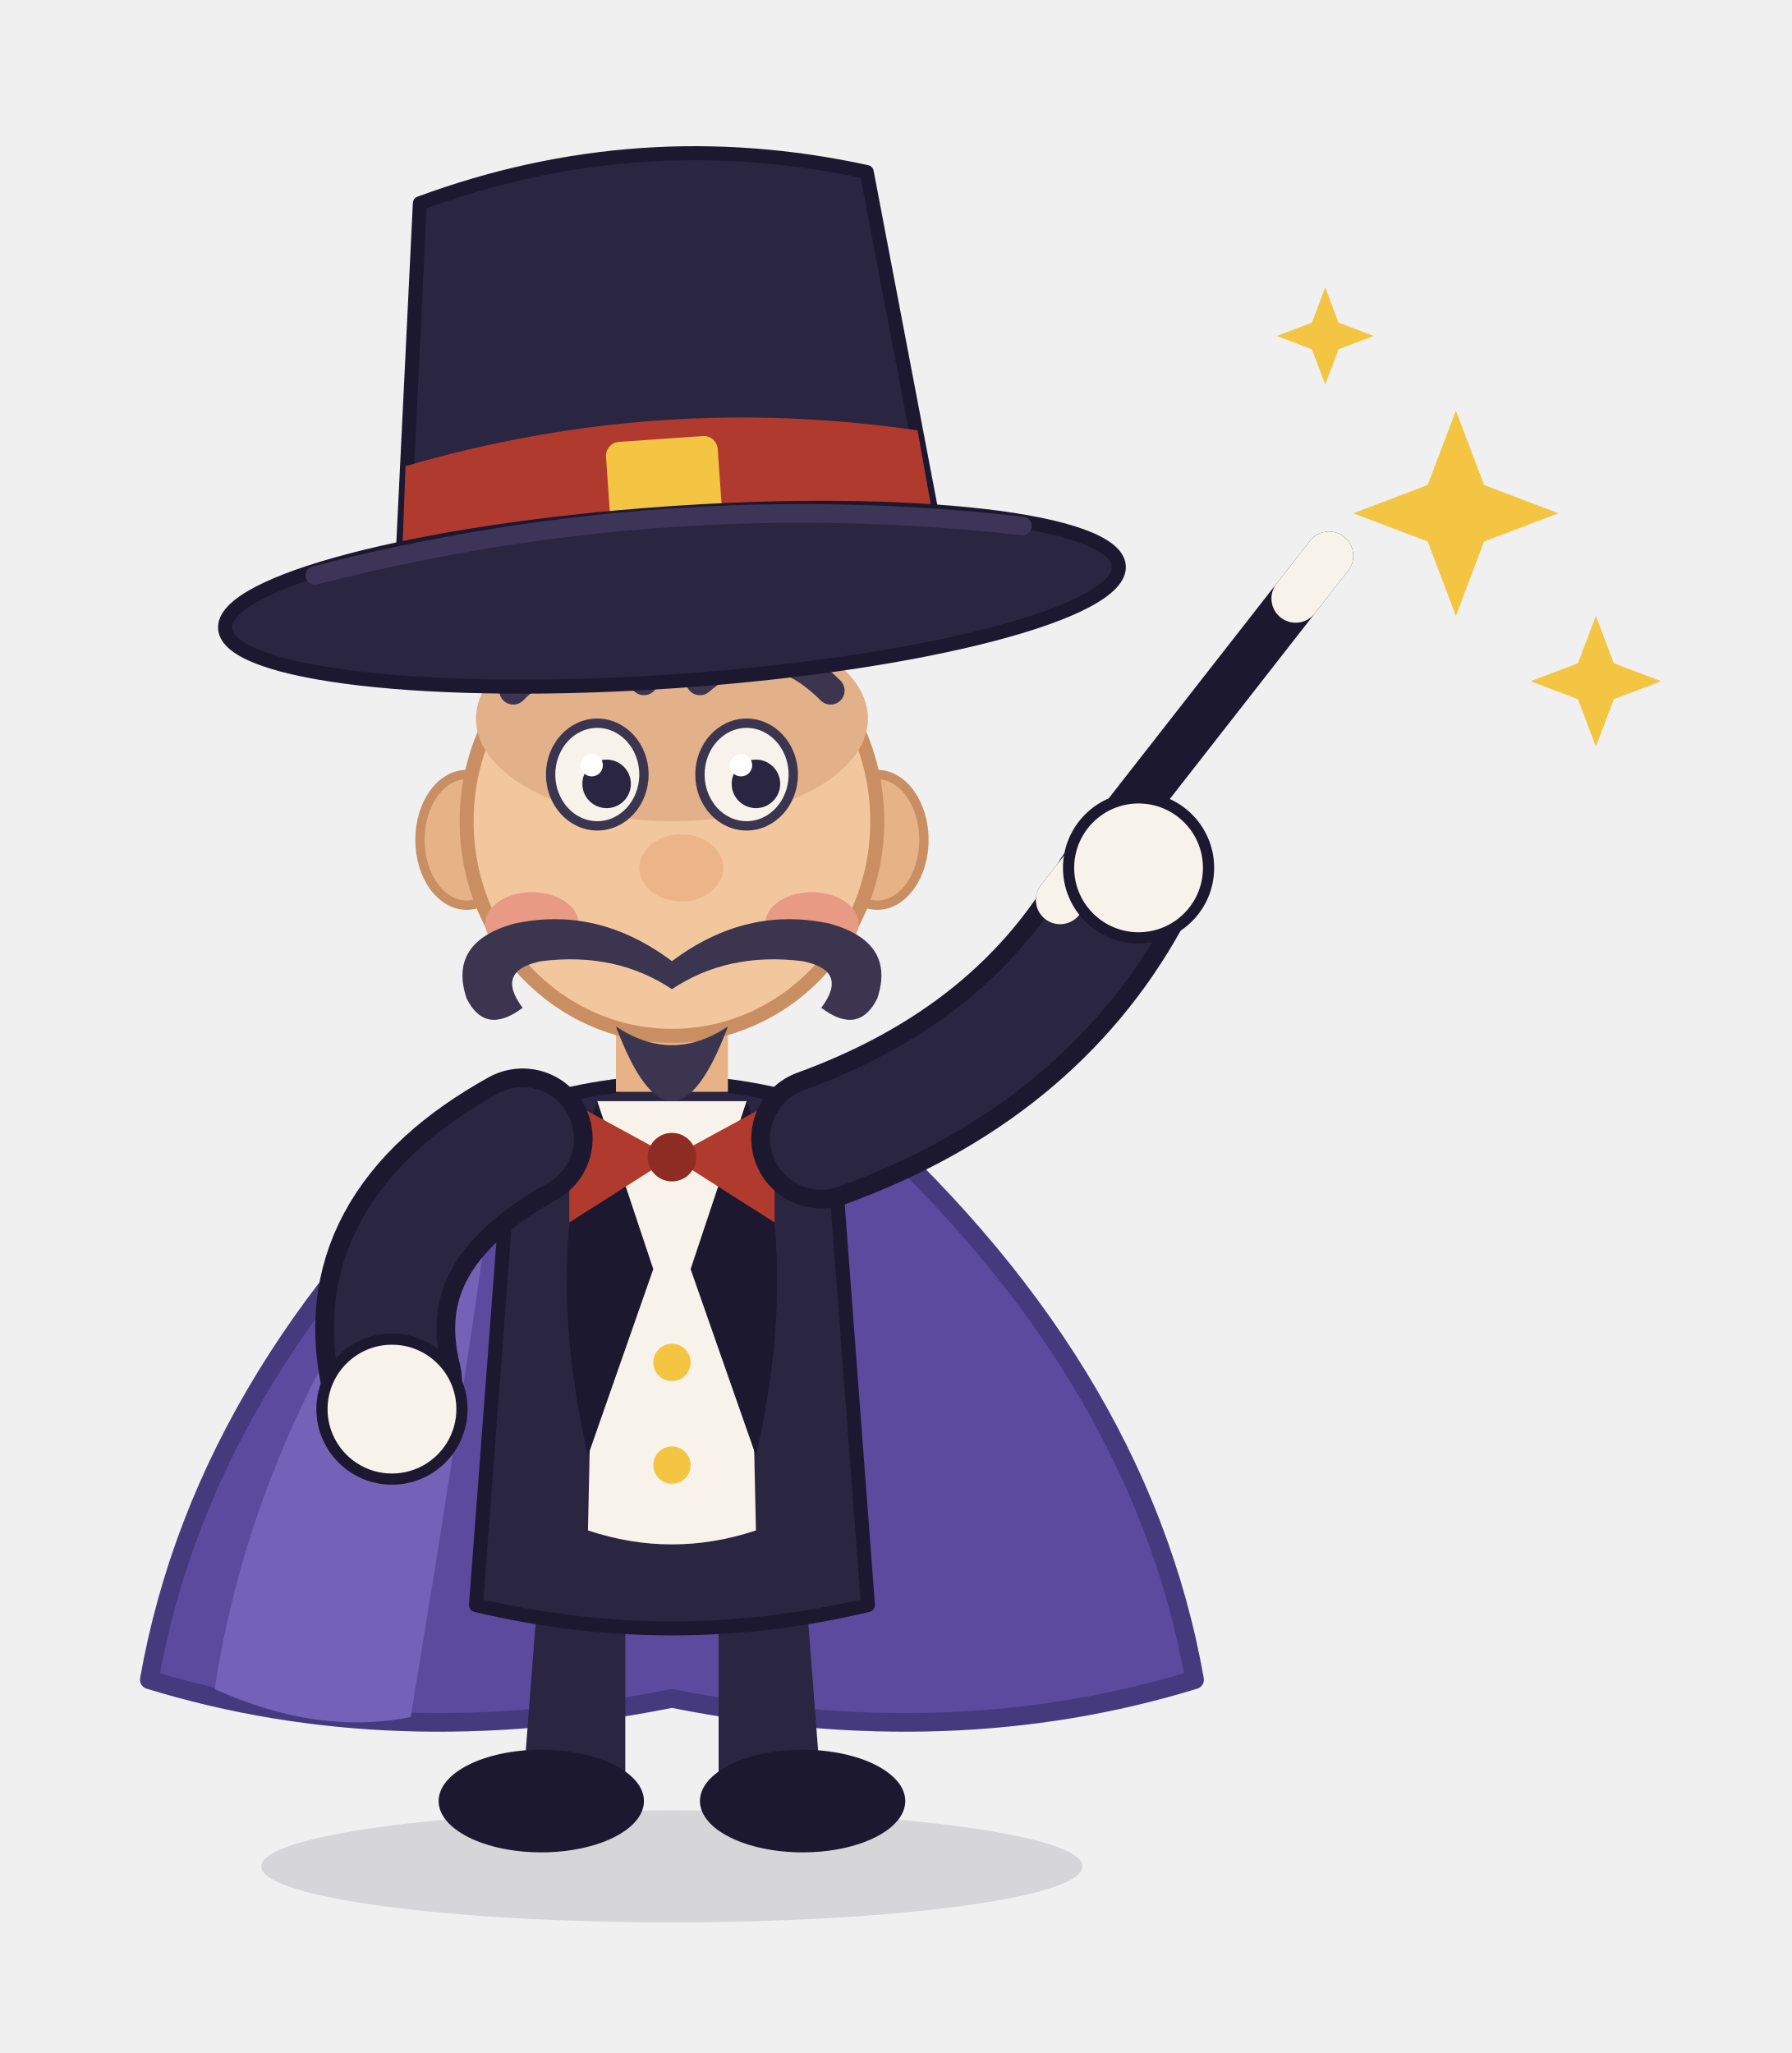
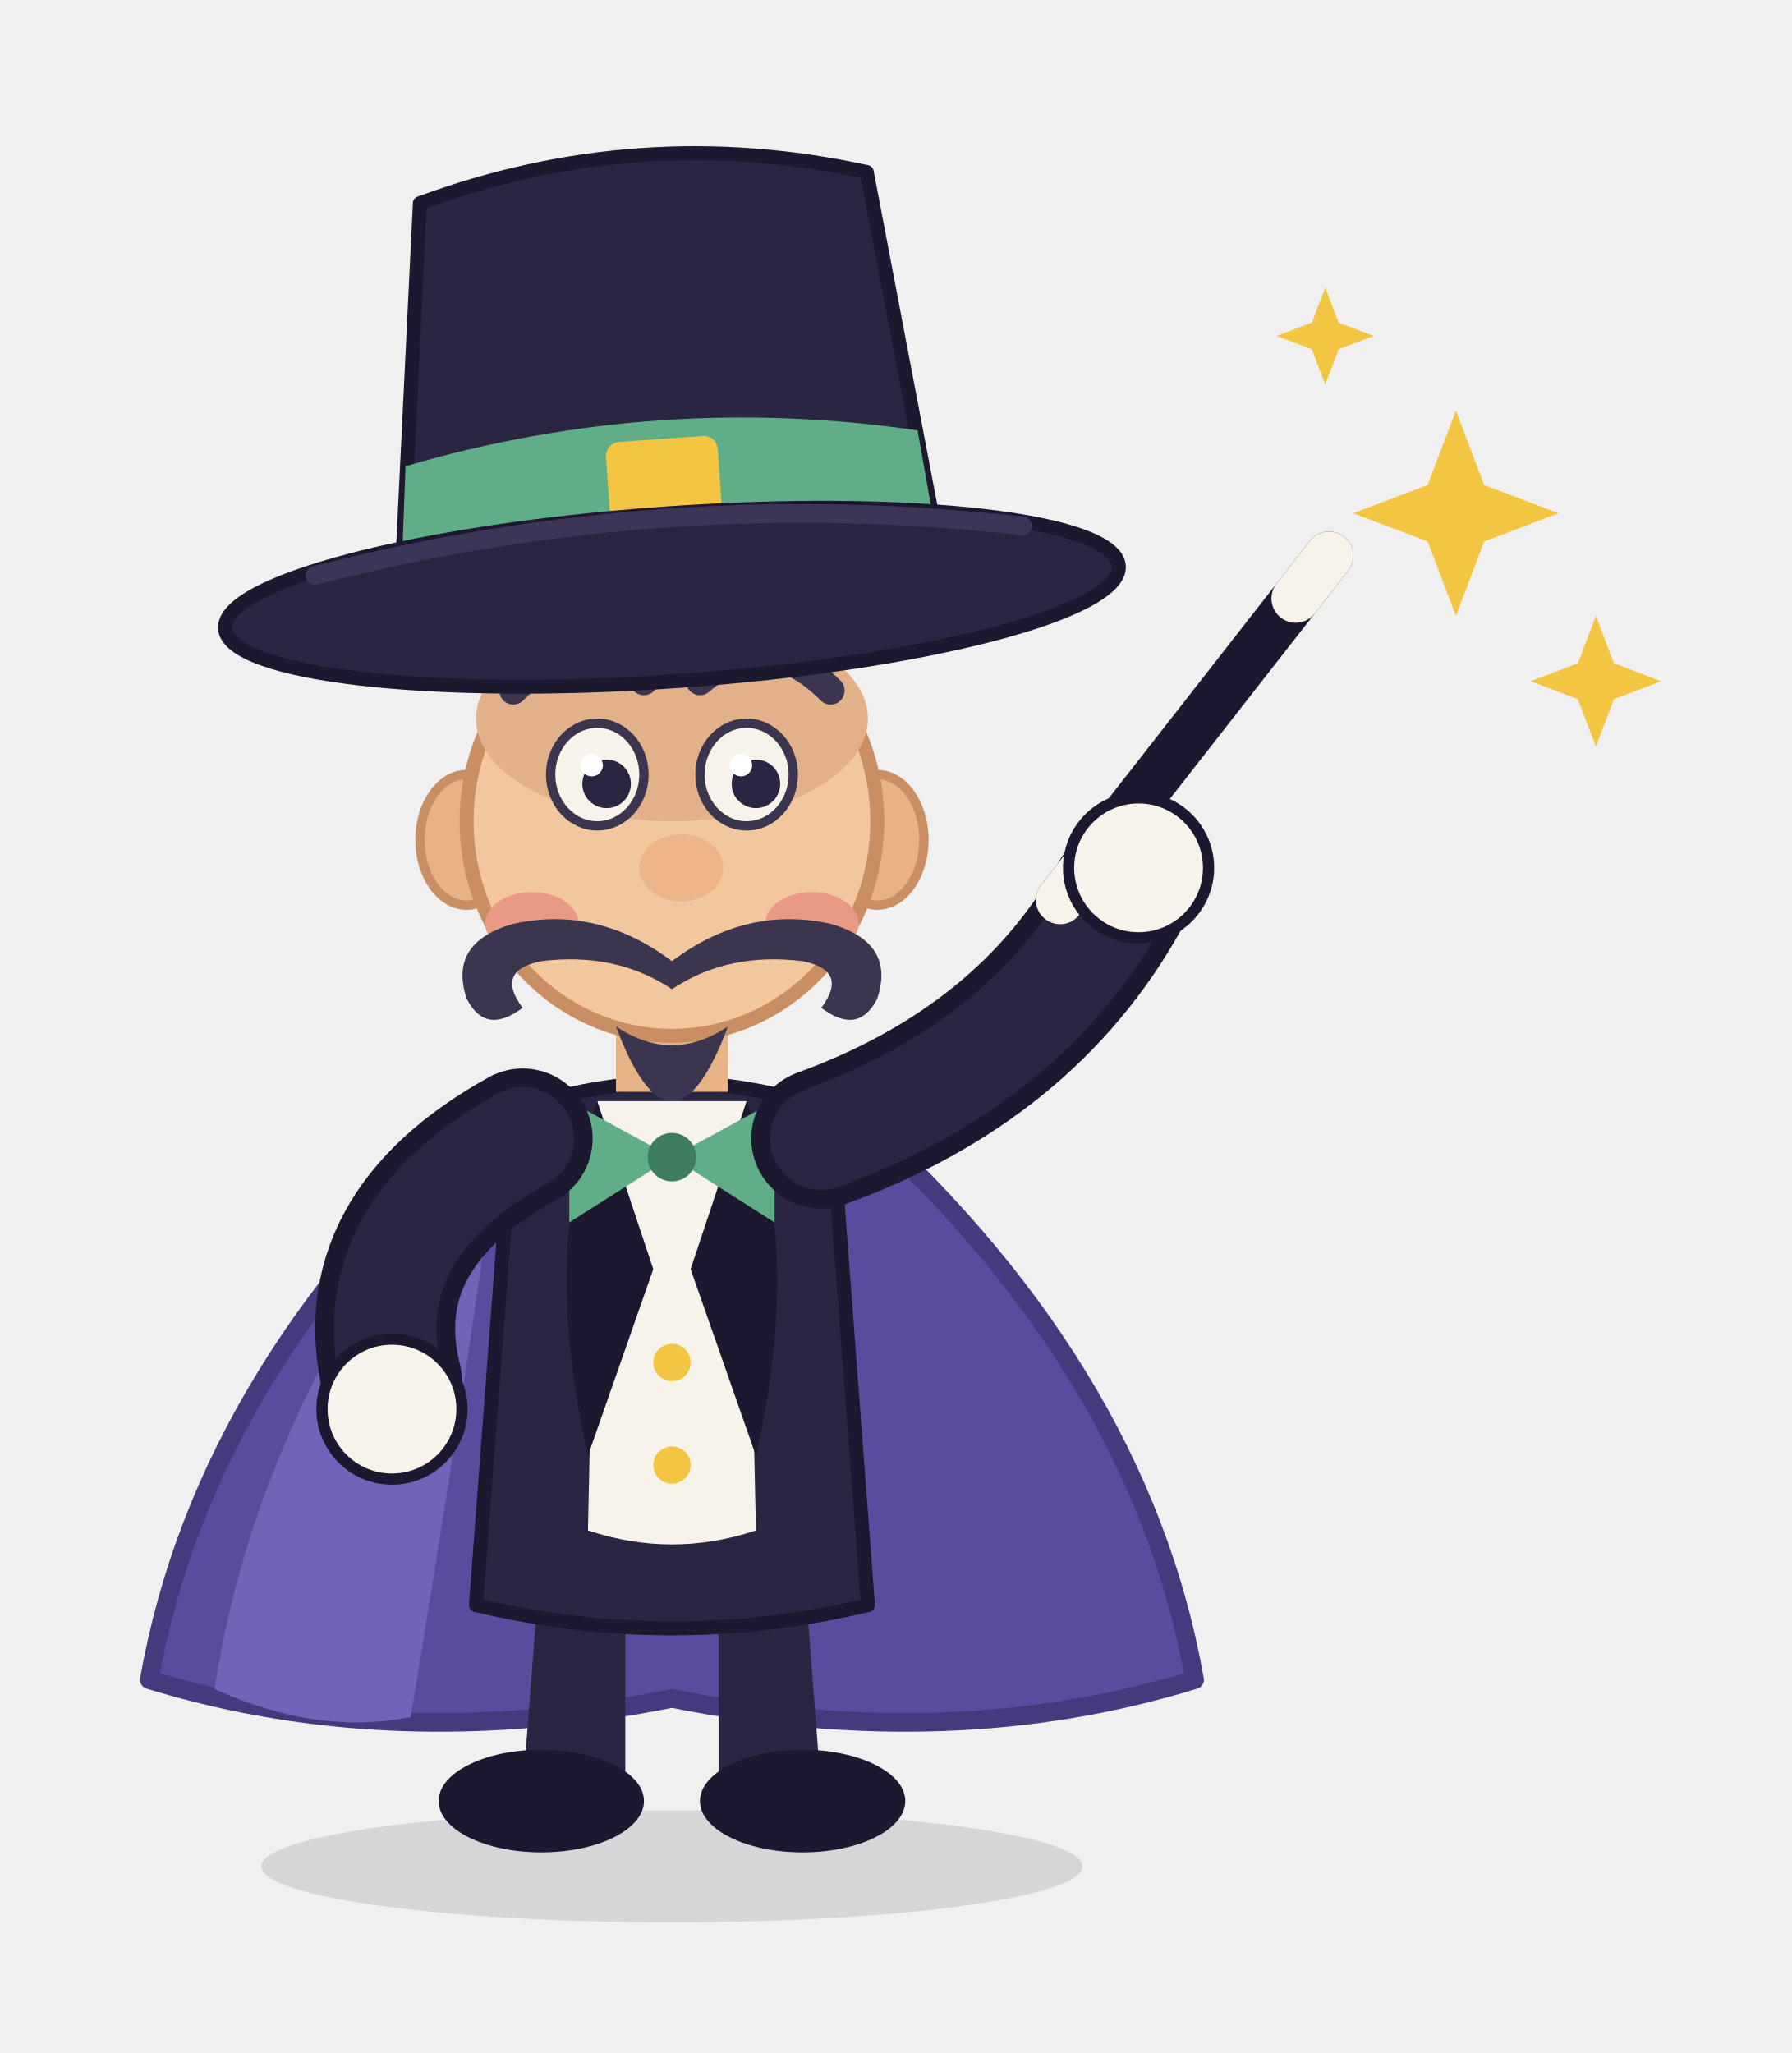
<svg xmlns="http://www.w3.org/2000/svg" width="192" height="220" viewBox="0 0 192 220" role="img" aria-label="Tovenaar, basispose met geheven toverstok">
  <g transform="translate(72,14)">
    <ellipse cx="0" cy="186" rx="44" ry="6" fill="#2A2540" opacity="0.13" />
    <path d="M-18,104 Q-50,132 -56,166 Q-30,174 0,168 Q30,174 56,166 Q50,132 18,104 Z" fill="#5B4B9E" stroke="#453A7E" stroke-width="2" stroke-linejoin="round" />
    <path d="M-18,104 Q-44,134 -49,167 Q-38,172 -28,170 Q-22,134 -18,104 Z" fill="#7263B8" />
    <path d="M-14,152 L-16,178 L-5,178 L-5,152 Z" fill="#2A2540" />
    <path d="M14,152 L16,178 L5,178 L5,152 Z" fill="#2A2540" />
    <ellipse cx="-14" cy="179" rx="11" ry="5.5" fill="#1C1830" />
    <ellipse cx="14" cy="179" rx="11" ry="5.5" fill="#1C1830" />
    <path d="M-17,105 Q0,99 17,105 L21,158 Q0,163 -21,158 Z" fill="#2A2540" stroke="#1C1830" stroke-width="1.5" stroke-linejoin="round" />
    <path d="M-8,104 L-9,150 Q0,153 9,150 L8,104 Z" fill="#F7F3EA" />
    <path d="M-8,104 L-2,122 L-9,142 Q-14,120 -8,104 Z" fill="#1C1830" />
    <path d="M8,104 L2,122 L9,142 Q14,120 8,104 Z" fill="#1C1830" />
-     <path d="M0,110 L-11,104 L-11,117 Z" fill="#B03A2E" />
-     <path d="M0,110 L11,104 L11,117 Z" fill="#B03A2E" />
-     <circle cx="0" cy="110" r="2.6" fill="#8E2B22" />
+     <path d="M0,110 L-11,104 L-11,117 Z" fill="#5fae88" />
+     <path d="M0,110 L11,104 L11,117 Z" fill="#5fae88" />
+     <circle cx="0" cy="110" r="2.6" fill="#3f7d61" />
    <circle cx="0" cy="132" r="2" fill="#F4C542" />
    <circle cx="0" cy="143" r="2" fill="#F4C542" />
    <path d="M-16,108 Q-34,118 -30,134" fill="none" stroke="#1C1830" stroke-width="15" stroke-linecap="round" />
    <path d="M-16,108 Q-34,118 -30,134" fill="none" stroke="#2A2540" stroke-width="11" stroke-linecap="round" />
    <path d="M16,108 Q38,100 48,82" fill="none" stroke="#1C1830" stroke-width="15" stroke-linecap="round" />
    <path d="M16,108 Q38,100 48,82" fill="none" stroke="#2A2540" stroke-width="11" stroke-linecap="round" />
    <circle cx="-30" cy="137" r="7.5" fill="#F7F3EA" stroke="#1C1830" stroke-width="1.2" />
    <g transform="translate(56,64) rotate(38)">
      <rect x="-2.6" y="-26" width="5.2" height="52" rx="2.6" fill="#1C1830" />
      <rect x="-2.6" y="-26" width="5.2" height="11" rx="2.6" fill="#F7F3EA" />
      <rect x="-2.6" y="15" width="5.2" height="11" rx="2.6" fill="#F7F3EA" />
    </g>
    <circle cx="50" cy="79" r="7.5" fill="#F7F3EA" stroke="#1C1830" stroke-width="1.2" />
    <path d="M84,30.0 L87.025,37.975 L95.0,41 L87.025,44.025 L84,52.0 L80.975,44.025 L73.0,41 L80.975,37.975 Z" fill="#F4C542" />
    <path d="M99,52.0 L100.925,57.075 L106.0,59 L100.925,60.925 L99,66.0 L97.075,60.925 L92.0,59 L97.075,57.075 Z" fill="#F4C542" />
    <path d="M70,16.8 L71.43,20.57 L75.2,22 L71.43,23.43 L70,27.2 L68.57,23.43 L64.8,22 L68.57,20.57 Z" fill="#F4C542" />
    <rect x="-6" y="93" width="12" height="10" fill="#E8B287" />
    <ellipse cx="-22" cy="76" rx="5" ry="7" fill="#E8B287" stroke="#C98F63" stroke-width="1" />
    <ellipse cx="22" cy="76" rx="5" ry="7" fill="#E8B287" stroke="#C98F63" stroke-width="1" />
    <ellipse cx="0" cy="74" rx="22" ry="23" fill="#F2C79E" stroke="#C98F63" stroke-width="1.5" />
    <ellipse cx="0" cy="63" rx="21" ry="11" fill="#E3B189" />
    <path d="M-17,60 Q-10,53 -3,59" fill="none" stroke="#3B3550" stroke-width="3" stroke-linecap="round" />
    <path d="M3,59 Q10,53 17,60" fill="none" stroke="#3B3550" stroke-width="3" stroke-linecap="round" />
    <ellipse cx="-8" cy="69" rx="5" ry="5.5" fill="#F7F3EA" stroke="#3B3550" stroke-width="1" />
    <ellipse cx="8" cy="69" rx="5" ry="5.5" fill="#F7F3EA" stroke="#3B3550" stroke-width="1" />
    <circle cx="-7" cy="70" r="2.6" fill="#2A2540" />
    <circle cx="9" cy="70" r="2.6" fill="#2A2540" />
    <circle cx="-8.6" cy="68" r="1.2" fill="#FFFFFF" />
    <circle cx="7.4" cy="68" r="1.2" fill="#FFFFFF" />
    <ellipse cx="1" cy="79" rx="4.5" ry="3.6" fill="#EBB489" />
    <ellipse cx="-15" cy="85" rx="5" ry="3.4" fill="#E89A85" />
    <ellipse cx="15" cy="85" rx="5" ry="3.4" fill="#E89A85" />
    <path d="M0,89 Q-8,83 -17,85 Q-24,87 -22,93 Q-20,97 -16,94 Q-19,90 -14,89 Q-6,88 0,92 Q6,88 14,89 Q19,90 16,94 Q20,97 22,93 Q24,87 17,85 Q8,83 0,89 Z" fill="#3B3550" />
    <path d="M-6,96 Q0,112 6,96 Q0,100 -6,96 Z" fill="#3B3550" />
    <g transform="translate(0,0) rotate(-4 0 50) scale(1.0)">
      <path d="M-24,6 Q0,-1 24,6 L29,48 Q0,42 -29,48 Z" fill="#2A2540" stroke="#1C1830" stroke-width="1.5" stroke-linejoin="round" />
-       <path d="M-27.5,34 Q0,28 27.5,34 L29,48 Q0,42 -29,48 Z" fill="#B03A2E" />
+       <path d="M-27.5,34 Q0,28 27.5,34 L29,48 Q0,42 -29,48 Z" fill="#5fae88" />
      <rect x="-6" y="33" width="12" height="10" rx="1.5" fill="#F4C542" />
      <ellipse cx="0" cy="50" rx="48" ry="9" fill="#2A2540" stroke="#1C1830" stroke-width="1.5" />
      <path d="M-38,45 Q0,38 38,45" fill="none" stroke="#3D3557" stroke-width="2" stroke-linecap="round" />
    </g>
  </g>
</svg>
